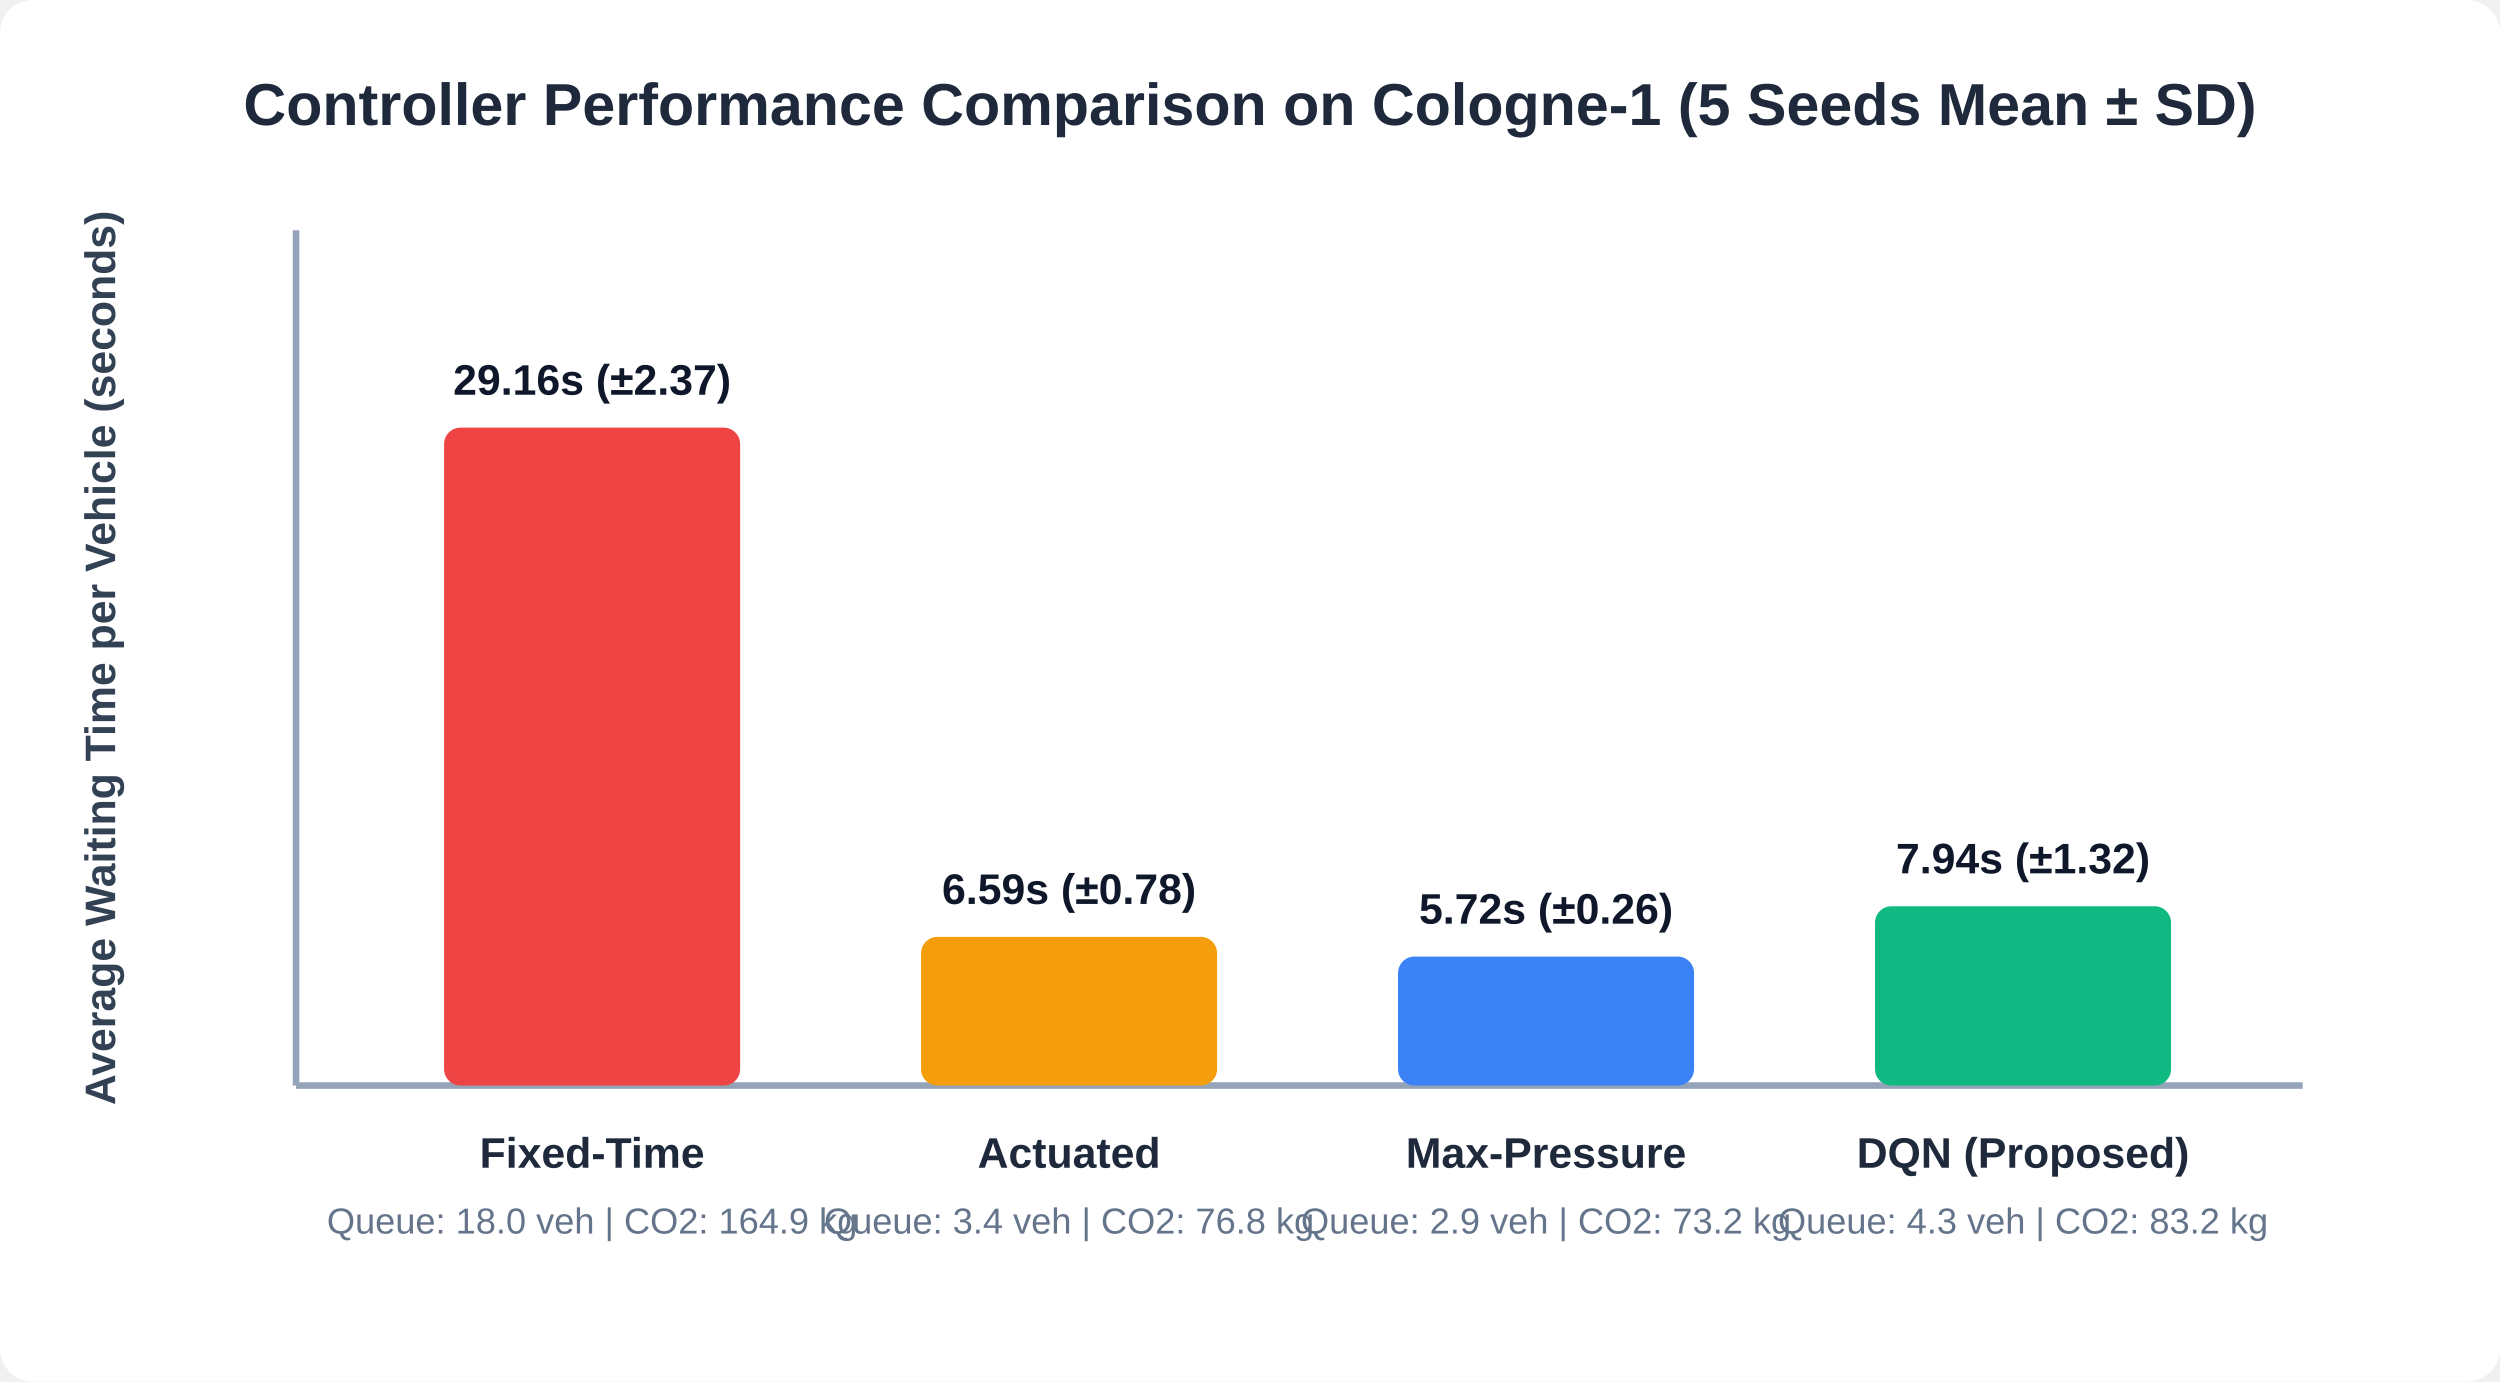
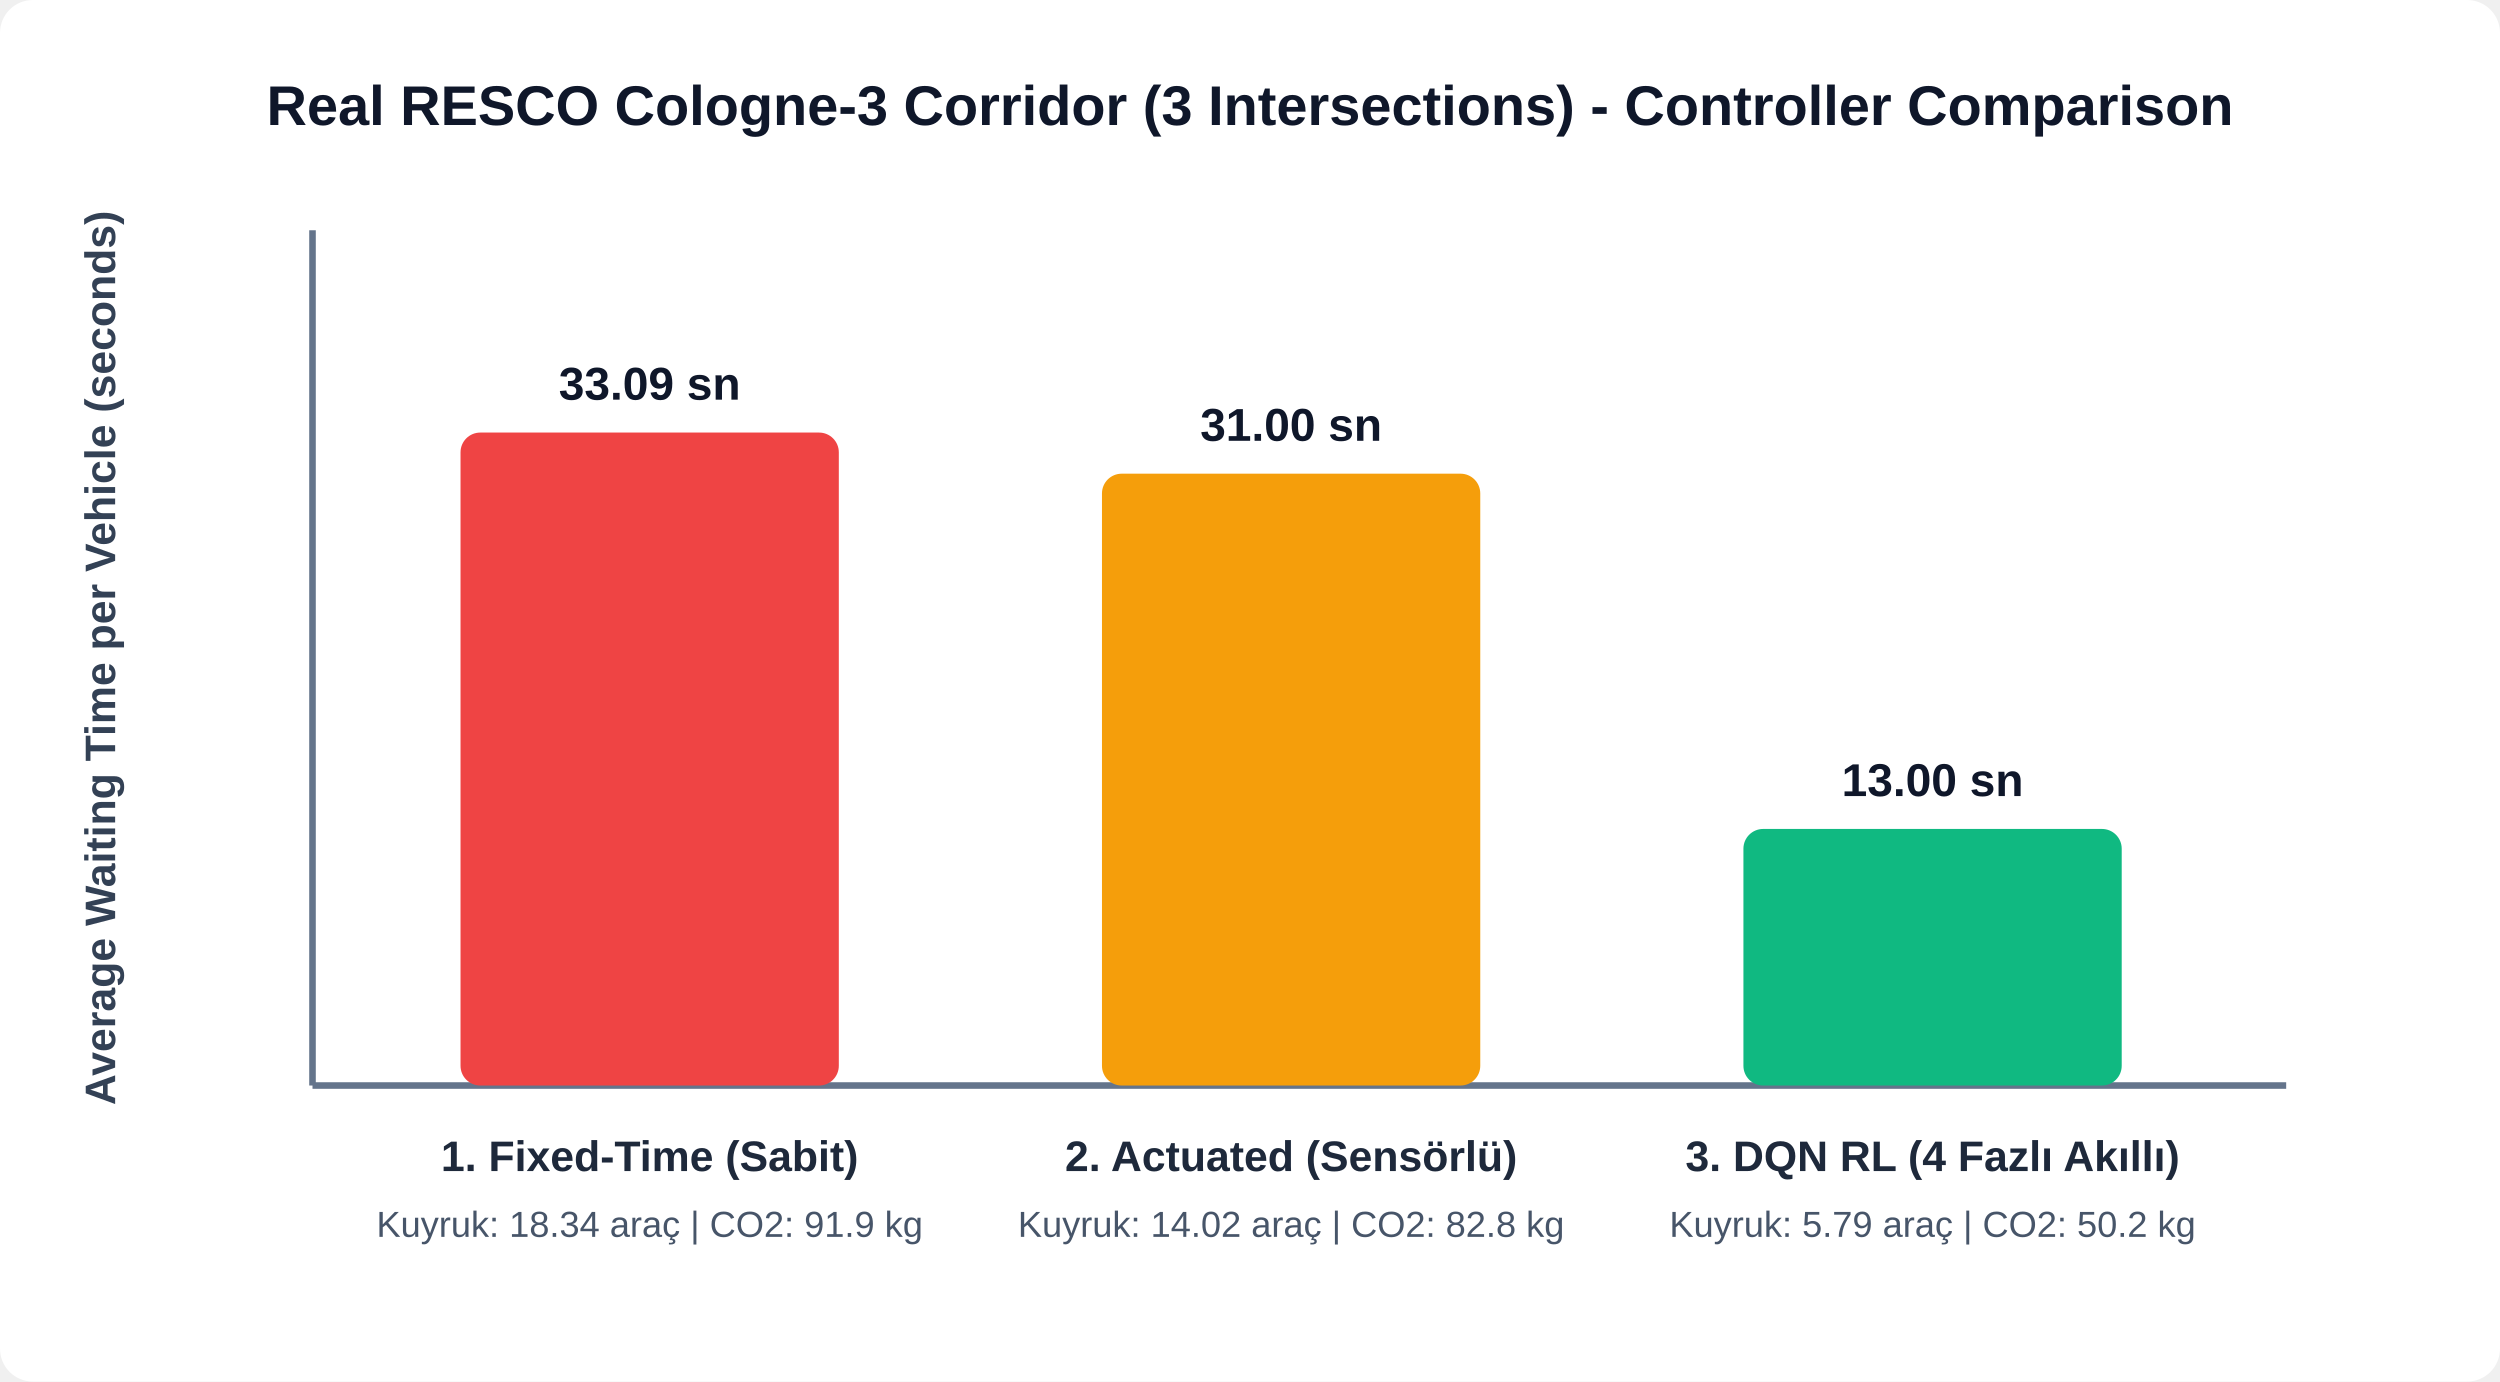
<svg xmlns="http://www.w3.org/2000/svg" viewBox="0 0 760 420" width="100%" height="100%">
  <rect width="760" height="420" fill="#ffffff" rx="10" />
-   <text x="380" y="38" text-anchor="middle" font-family="Arial, sans-serif" font-size="18" font-weight="bold" fill="#1e293b">Controller Performance Comparison on Cologne-1 (5 Seeds Mean ± SD)</text>
-   <line x1="90" y1="330" x2="700" y2="330" stroke="#94a3b8" stroke-width="2" />
-   <line x1="90" y1="70" x2="90" y2="330" stroke="#94a3b8" stroke-width="2" />
+   <text x="380" y="38" text-anchor="middle" font-family="Arial, sans-serif" font-size="17" font-weight="bold" fill="#0f172a">Real RESCO Cologne-3 Corridor (3 Intersections) - Controller Comparison</text>
+   <line x1="95" y1="330" x2="695" y2="330" stroke="#64748b" stroke-width="2" />
+   <line x1="95" y1="70" x2="95" y2="330" stroke="#64748b" stroke-width="2" />
  <text x="35" y="200" text-anchor="middle" transform="rotate(-90 35 200)" font-family="Arial, sans-serif" font-size="13" font-weight="bold" fill="#334155">Average Waiting Time per Vehicle (seconds)</text>
-   <rect x="135" y="130.0" width="90" height="200.0" fill="#ef4444" rx="5" />
-   <text x="180.0" y="120.0" text-anchor="middle" font-family="Arial, sans-serif" font-size="13" font-weight="bold" fill="#0f172a">29.16s (±2.37)</text>
-   <text x="180.0" y="355" text-anchor="middle" font-family="Arial, sans-serif" font-size="13" font-weight="bold" fill="#1e293b">Fixed-Time</text>
-   <text x="180.0" y="375" text-anchor="middle" font-family="Arial, sans-serif" font-size="11" fill="#64748b">Queue: 18.0 veh | CO2: 164.9 kg</text>
-   <rect x="280" y="284.8" width="90" height="45.2" fill="#f59e0b" rx="5" />
-   <text x="325.0" y="274.8" text-anchor="middle" font-family="Arial, sans-serif" font-size="13" font-weight="bold" fill="#0f172a">6.59s (±0.78)</text>
-   <text x="325.0" y="355" text-anchor="middle" font-family="Arial, sans-serif" font-size="13" font-weight="bold" fill="#1e293b">Actuated</text>
-   <text x="325.0" y="375" text-anchor="middle" font-family="Arial, sans-serif" font-size="11" fill="#64748b">Queue: 3.4 veh | CO2: 76.8 kg</text>
-   <rect x="425" y="290.8" width="90" height="39.2" fill="#3b82f6" rx="5" />
-   <text x="470.0" y="280.8" text-anchor="middle" font-family="Arial, sans-serif" font-size="13" font-weight="bold" fill="#0f172a">5.72s (±0.26)</text>
-   <text x="470.0" y="355" text-anchor="middle" font-family="Arial, sans-serif" font-size="13" font-weight="bold" fill="#1e293b">Max-Pressure</text>
-   <text x="470.0" y="375" text-anchor="middle" font-family="Arial, sans-serif" font-size="11" fill="#64748b">Queue: 2.9 veh | CO2: 73.2 kg</text>
-   <rect x="570" y="275.5" width="90" height="54.5" fill="#10b981" rx="5" />
-   <text x="615.0" y="265.5" text-anchor="middle" font-family="Arial, sans-serif" font-size="13" font-weight="bold" fill="#0f172a">7.94s (±1.32)</text>
-   <text x="615.0" y="355" text-anchor="middle" font-family="Arial, sans-serif" font-size="13" font-weight="bold" fill="#1e293b">DQN (Proposed)</text>
-   <text x="615.0" y="375" text-anchor="middle" font-family="Arial, sans-serif" font-size="11" fill="#64748b">Queue: 4.3 veh | CO2: 83.2 kg</text>
+   <rect x="140" y="131.5" width="115" height="198.5" fill="#ef4444" rx="6" />
+   <text x="197.5" y="121.5" text-anchor="middle" font-family="Arial, sans-serif" font-size="14" font-weight="bold" fill="#0f172a">33.09 sn</text>
+   <text x="197.5" y="356" text-anchor="middle" font-family="Arial, sans-serif" font-size="13" font-weight="bold" fill="#1e293b">1. Fixed-Time (Sabit)</text>
+   <text x="197.5" y="376" text-anchor="middle" font-family="Arial, sans-serif" font-size="11" fill="#475569">Kuyruk: 18.34 araç | CO2: 91.9 kg</text>
+   <rect x="335" y="144.0" width="115" height="186.0" fill="#f59e0b" rx="6" />
+   <text x="392.5" y="134.0" text-anchor="middle" font-family="Arial, sans-serif" font-size="14" font-weight="bold" fill="#0f172a">31.00 sn</text>
+   <text x="392.5" y="356" text-anchor="middle" font-family="Arial, sans-serif" font-size="13" font-weight="bold" fill="#1e293b">2. Actuated (Sensörlü)</text>
+   <text x="392.5" y="376" text-anchor="middle" font-family="Arial, sans-serif" font-size="11" fill="#475569">Kuyruk: 14.02 araç | CO2: 82.8 kg</text>
+   <rect x="530" y="252.0" width="115" height="78.0" fill="#10b981" rx="6" />
+   <text x="587.5" y="242.0" text-anchor="middle" font-family="Arial, sans-serif" font-size="14" font-weight="bold" fill="#0f172a">13.00 sn</text>
+   <text x="587.5" y="356" text-anchor="middle" font-family="Arial, sans-serif" font-size="13" font-weight="bold" fill="#1e293b">3. DQN RL (4 Fazlı Akıllı)</text>
+   <text x="587.5" y="376" text-anchor="middle" font-family="Arial, sans-serif" font-size="11" fill="#475569">Kuyruk: 5.79 araç | CO2: 50.2 kg</text>
</svg>
